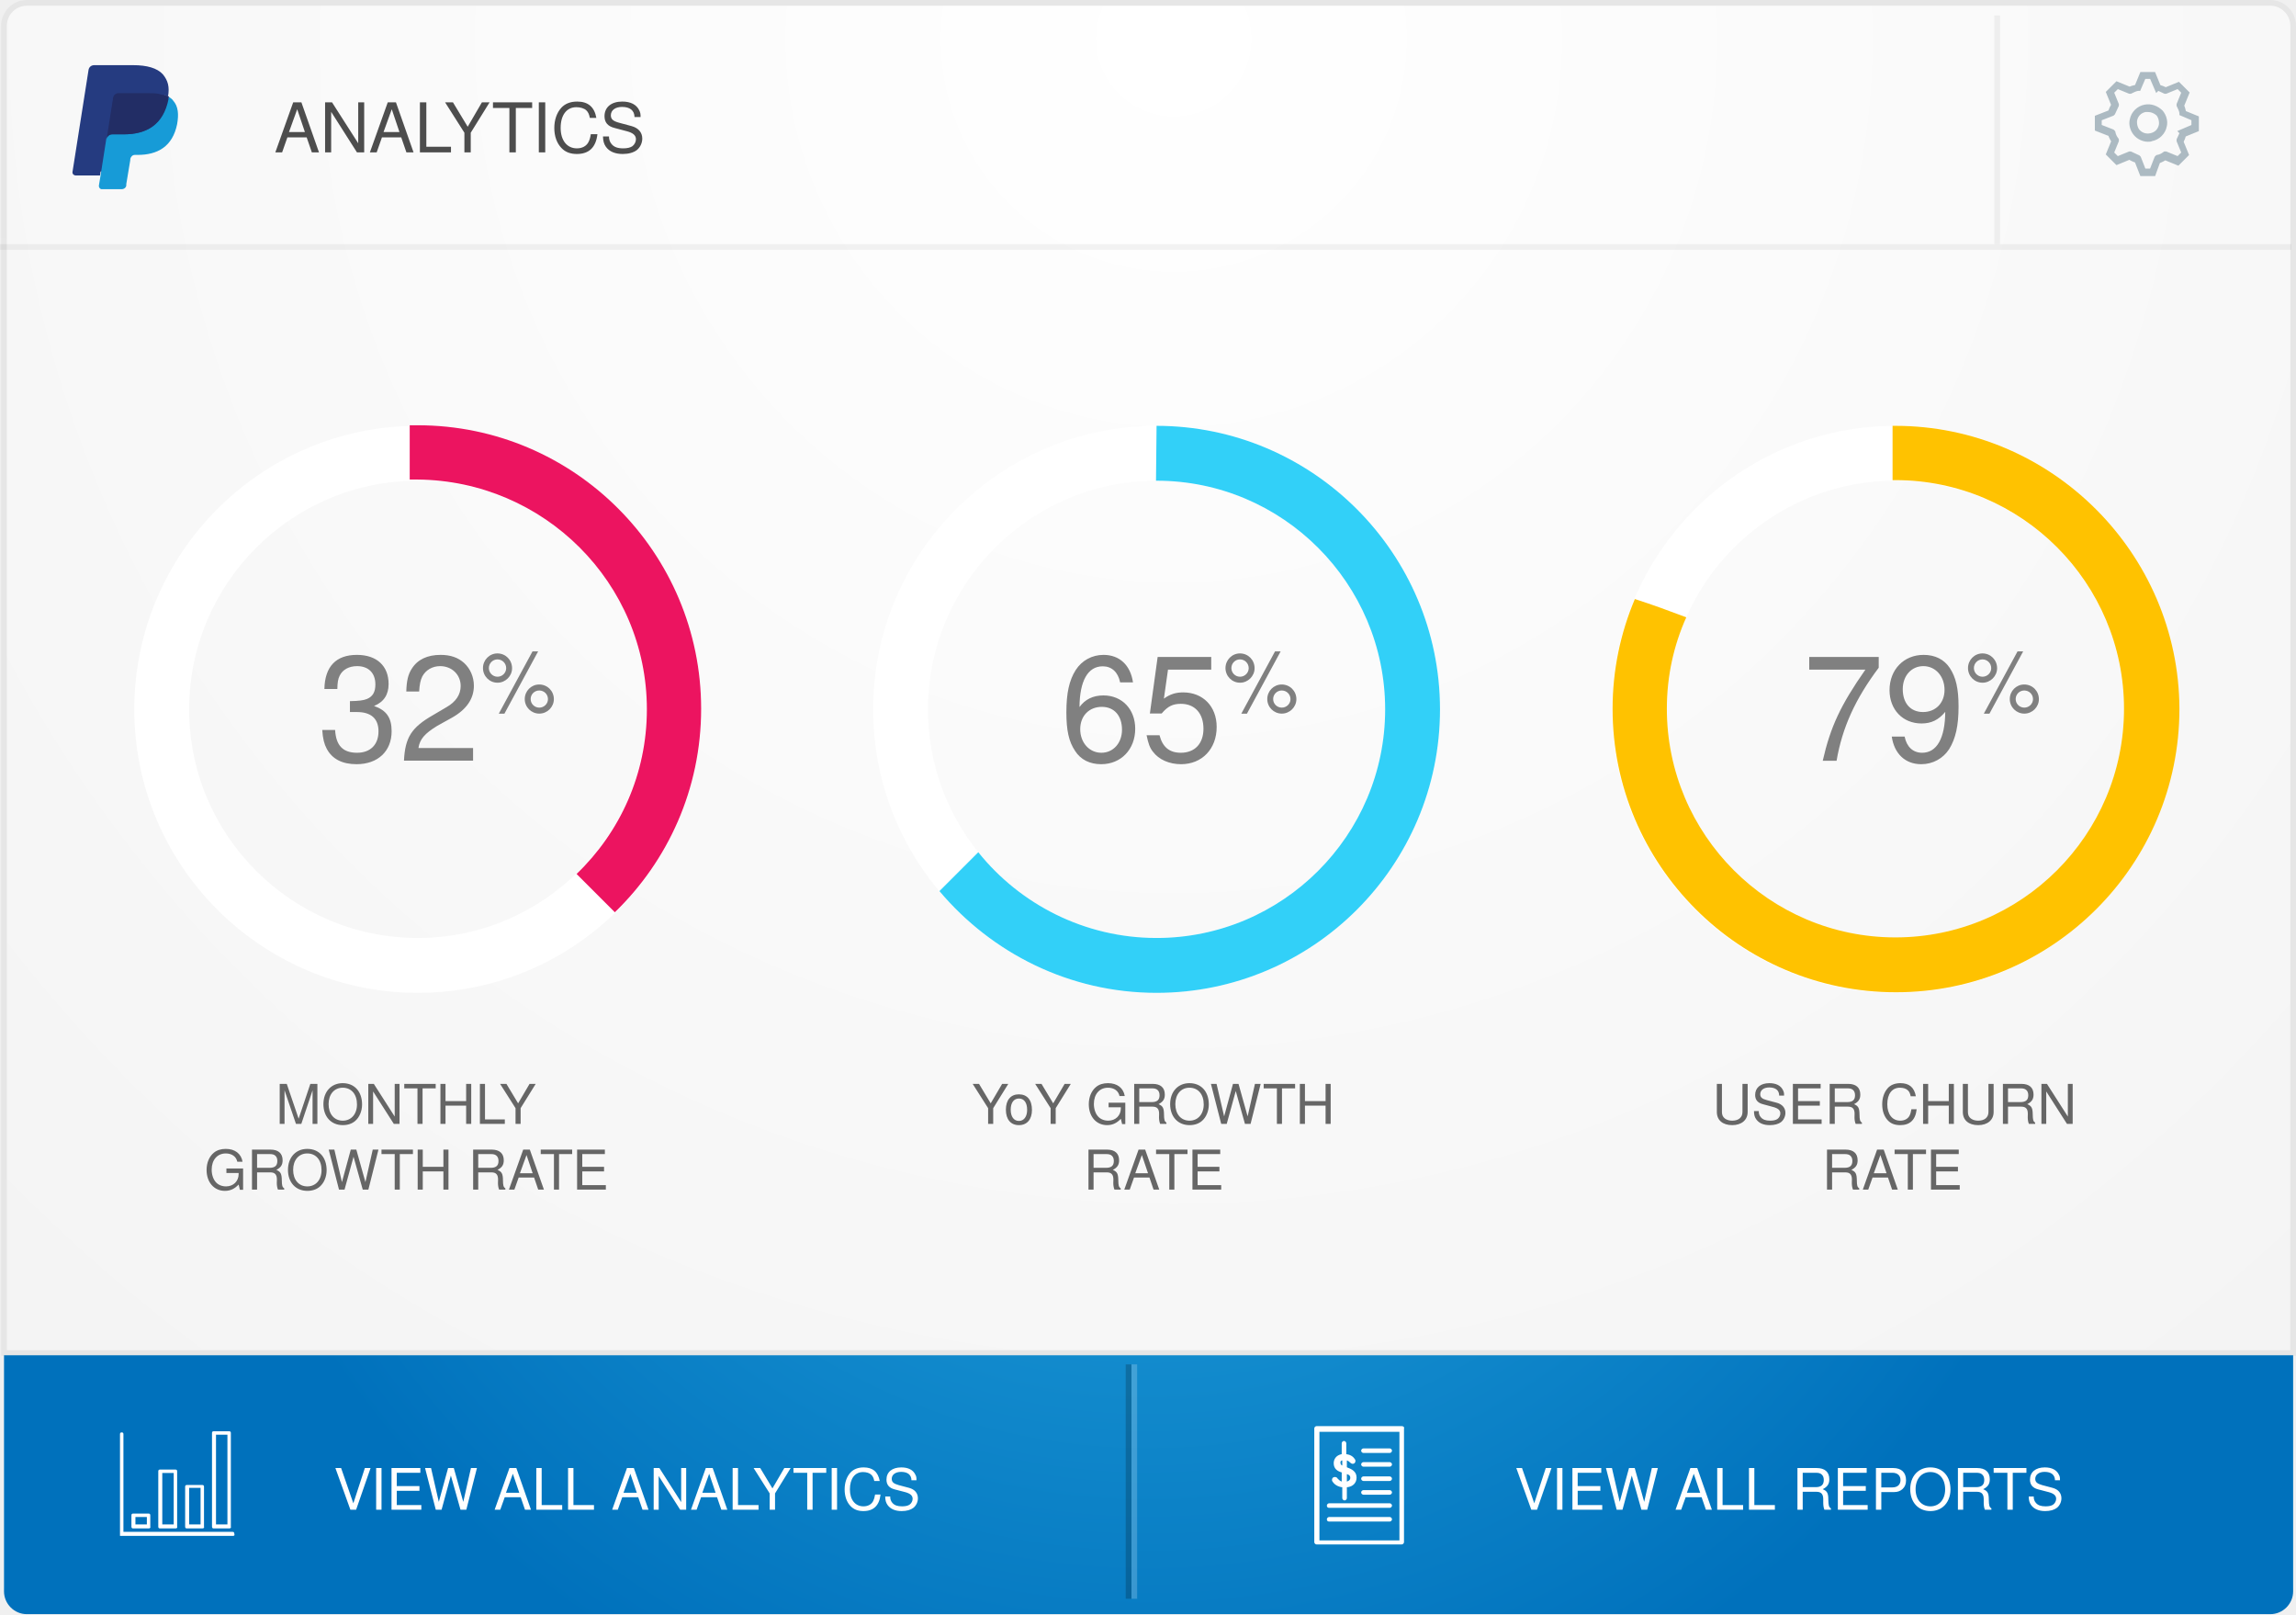
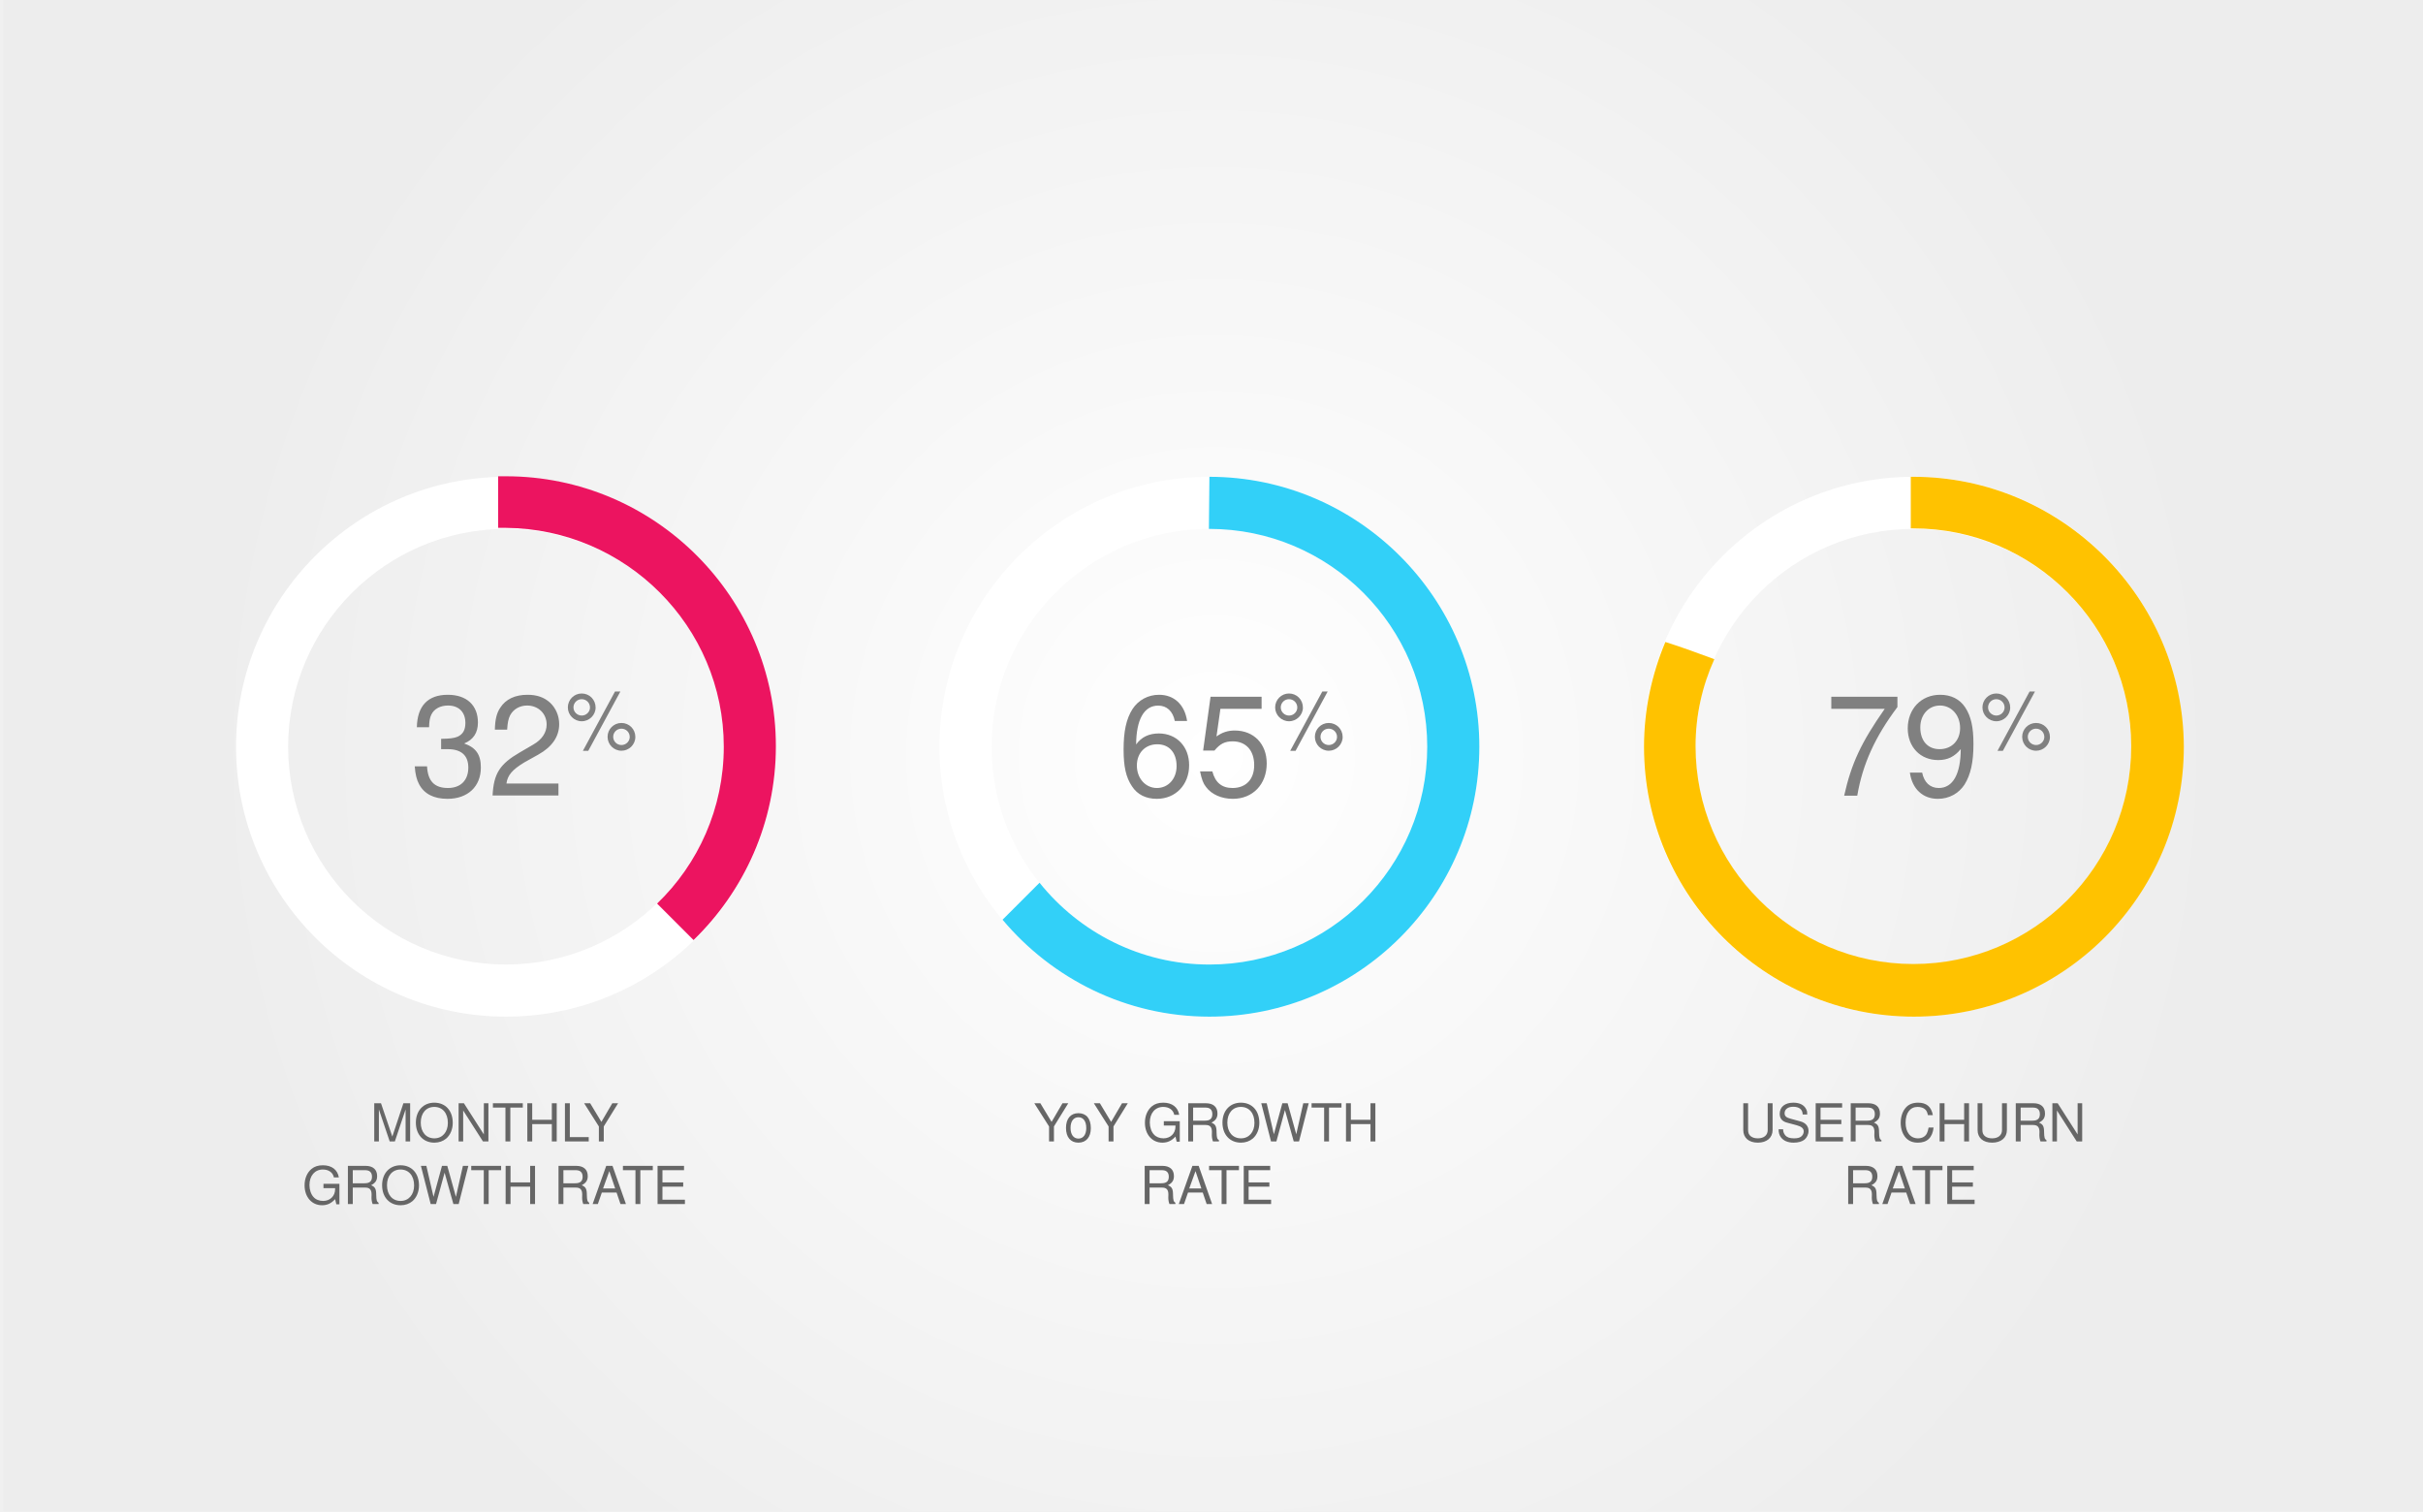
- <svg xmlns="http://www.w3.org/2000/svg" version="1.1" id="Layer_1" x="0px" y="0px" viewBox="439 258.3 401.8 282.4" enable-background="new 439 258.3 401.8 282.4" xml:space="preserve">
-   <g id="XMLID_2439_">
-     <path id="XMLID_2854_" fill="#FFFFFF" d="M835.3,540.7H444.7c-2.8,0-5-2.2-5-5V263.6c0-2.8,2.2-5,5-5h390.6c2.8,0,5,2.2,5,5v272.1   C840.3,538.5,838.1,540.7,835.3,540.7z" />
-     <radialGradient id="XMLID_2_" cx="644.408" cy="534.918" r="353.321" gradientTransform="matrix(1 0 0 -1 0 800)" gradientUnits="userSpaceOnUse">
+ <svg xmlns="http://www.w3.org/2000/svg" version="1.1" id="Layer_1" x="0px" y="0px" viewBox="0 0 465 290" enable-background="new 0 0 465 290" xml:space="preserve">
+   <g id="XMLID_2479_">
+     <radialGradient id="SVGID_1_" cx="233.1" cy="145" r="193.754" gradientTransform="matrix(1 0 0 -1 0 290)" gradientUnits="userSpaceOnUse">
      <stop offset="0" style="stop-color:#FFFFFF" />
-       <stop offset="1" style="stop-color:#F2F2F2" />
+       <stop offset="1" style="stop-color:#EDEDED" />
    </radialGradient>
-     <path id="XMLID_2835_" fill="url(#XMLID_2_)" stroke="#E6E6E6" stroke-miterlimit="10" d="M840.3,495V262.8c0-2.2-1.8-4-4-4H443.7   c-2.2,0-4,1.8-4,4V495H840.3z" />
-     <g id="XMLID_2832_" opacity="5.000000e-02">
-       <line id="XMLID_2834_" fill="none" stroke="#FFFFFF" stroke-miterlimit="10" x1="439" y1="300.5" x2="840" y2="300.5" />
-       <line id="XMLID_2833_" fill="none" stroke="#000000" stroke-miterlimit="10" x1="439" y1="301.5" x2="840" y2="301.5" />
-     </g>
-     <g id="XMLID_2825_">
-       <text transform="matrix(1 0 0 1 486.9805 284.9584)" fill="#4D4D4D" font-family="'Helvetica'" font-size="12">ANALYTICS</text>
-     </g>
-     <g id="XMLID_2822_" opacity="5.000000e-02">
-       <line id="XMLID_2824_" fill="none" stroke="#FFFFFF" stroke-miterlimit="10" x1="789.5" y1="261" x2="789.5" y2="300" />
-       <line id="XMLID_2823_" fill="none" stroke="#000000" stroke-miterlimit="10" x1="788.5" y1="261" x2="788.5" y2="301" />
-     </g>
-     <g id="XMLID_2816_" opacity="0.5">
-       <path id="XMLID_2817_" fill="#5F7C8B" stroke="#5F7C8B" stroke-miterlimit="10" d="M815.8,288.6h-1.9l-0.9-2.3    c-0.4-0.1-0.9-0.3-1.3-0.6l-2.2,0.9l-1.4-1.4l0.9-2.2c-0.2-0.4-0.5-0.8-0.6-1.3l-2.3-0.9v-1.9l2.3-0.9c0.1-0.4,0.3-0.9,0.6-1.3    l-0.9-2.2l1.4-1.4l2.2,0.9c0.4-0.2,0.8-0.3,1.3-0.4l0.9-2.2h1.9l0.9,2.2c0.4,0.1,0.9,0.3,1.3,0.5l2.2-0.9l1.4,1.4l-0.9,2.2    c0.2,0.4,0.3,0.8,0.4,1.3l2.2,0.9v1.9l-2.2,0.9c-0.1,0.4-0.3,0.9-0.5,1.3l0.9,2.2l-1.4,1.4l-2.2-0.9c-0.4,0.2-0.8,0.5-1.3,0.6    L815.8,288.6z M814.1,288.3h1.5l0.9-2.3l0.1-0.1c0.5-0.1,0.9-0.3,1.3-0.6h0.1l2.2,0.9l1.1-1.1l-0.9-2.2v-0.1    c0.2-0.4,0.4-0.9,0.6-1.3l-0.1-0.1l2.1-0.9V279l-2.1-0.9V278c-0.1-0.5-0.3-0.9-0.5-1.3v-0.1l0.9-2.2l-1.1-1.1l-2.2,0.9h-0.1    c-0.4-0.2-0.9-0.4-1.3-0.6l-0.1,0.1l-0.9-2.1h-1.5l-0.9,2.1h-0.1c-0.5,0.1-0.9,0.3-1.3,0.5h-0.1l-2.2-0.9l-1.1,1.1l0.9,2.2v0.1    c-0.2,0.4-0.4,0.9-0.6,1.3l-0.1,0.1l-2.3,0.9v1.5l2.3,0.9l0.1,0.1c0.1,0.5,0.3,0.9,0.6,1.3v0.1l-0.9,2.2l1.1,1.1l2.2-0.9h0.1    c0.4,0.2,0.9,0.4,1.3,0.6l0.1,0.1L814.1,288.3z M814.9,282.6c-0.8,0-1.6-0.4-2.1-1s-0.8-1.5-0.6-2.3c0.2-1.1,1.1-2,2.2-2.2    c1-0.2,2,0.2,2.7,0.9c0.5,0.6,0.8,1.5,0.6,2.3c-0.2,1.1-1.1,2-2.2,2.2C815.3,282.6,815.1,282.6,814.9,282.6z M814.9,277.4    c-0.2,0-0.3,0-0.5,0c-1,0.2-1.7,0.9-1.9,1.9c-0.1,0.7,0.1,1.5,0.5,2c0.6,0.7,1.5,1,2.4,0.8c1-0.2,1.7-0.9,1.9-1.9    c0.1-0.7-0.1-1.5-0.5-2C816.3,277.7,815.6,277.4,814.9,277.4z" />
-     </g>
-     <g id="XMLID_2881_">
-       <path id="XMLID_2880_" fill="#253B80" d="M457.1,290.7l0.4-2.4h-0.8h-4l2.8-17.7c0-0.1,0-0.1,0.1-0.1l0.1-0.1h6.8    c2.2,0,3.8,0.5,4.6,1.4c0.4,0.4,0.6,0.9,0.7,1.4s0.1,1.1,0,1.9v0.1v0.5l0.4,0.2c0.3,0.2,0.6,0.4,0.8,0.6c0.3,0.4,0.5,0.8,0.6,1.4    s0.1,1.3-0.1,2c-0.2,0.9-0.5,1.7-0.8,2.3c-0.3,0.6-0.8,1.1-1.3,1.4c-0.5,0.4-1.1,0.6-1.8,0.8c-0.7,0.2-1.4,0.3-2.2,0.3h-0.5    c-0.4,0-0.7,0.1-1,0.4c-0.3,0.2-0.5,0.6-0.5,1v0.2l-0.7,4.2v0.2v0.1c0,0,0,0-0.1,0L457.1,290.7L457.1,290.7z" />
-       <path id="XMLID_2879_" fill="#179BD7" d="M468.5,275.2L468.5,275.2L468.5,275.2c0,0.1,0,0.3-0.1,0.4c-0.9,4.6-3.9,6.2-7.8,6.2h-2    c-0.5,0-0.9,0.3-1,0.8l0,0l0,0l-1,6.4l-0.3,1.8c0,0.3,0.2,0.6,0.5,0.6h3.5c0.4,0,0.8-0.3,0.8-0.7v-0.2l0.7-4.2v-0.2    c0.1-0.4,0.4-0.7,0.8-0.7h0.5c3.4,0,6.1-1.4,6.9-5.4c0.3-1.7,0.2-3.1-0.7-4.1C469.2,275.7,468.8,275.4,468.5,275.2z" />
-       <path id="XMLID_2878_" fill="#222D65" d="M467.5,274.9c-0.1,0-0.3-0.1-0.4-0.1s-0.3-0.1-0.4-0.1c-0.5-0.1-1.1-0.1-1.7-0.1h-5.3    c-0.1,0-0.3,0-0.4,0.1c-0.2,0.1-0.4,0.3-0.5,0.6l-1.1,7.1v0.2c0.1-0.5,0.5-0.8,1-0.8h2c3.9,0,6.9-1.6,7.8-6.2c0-0.1,0-0.3,0.1-0.4    c-0.2-0.1-0.5-0.2-0.7-0.3C467.7,274.9,467.6,274.9,467.5,274.9z" />
-       <path id="XMLID_2877_" fill="#253B80" d="M458.8,275.2c0-0.3,0.2-0.5,0.5-0.6c0.1-0.1,0.2-0.1,0.4-0.1h5.3c0.6,0,1.2,0,1.7,0.1    c0.2,0,0.3,0.1,0.4,0.1s0.3,0.1,0.4,0.1s0.1,0,0.2,0.1c0.3,0.1,0.5,0.2,0.7,0.3c0.3-1.7,0-2.8-0.9-3.9c-1-1.1-2.8-1.6-5.2-1.6    h-6.8c-0.5,0-0.9,0.3-1,0.8l-2.8,17.8c-0.1,0.4,0.2,0.7,0.6,0.7h4.2l1-6.6L458.8,275.2z" />
-     </g>
-     <g id="XMLID_2711_">
-       <text transform="matrix(1 0 0 1 487.2305 454.9242)" fill="#666666" font-family="'Helvetica'" font-size="9.612">MONTHLY</text>
-       <text transform="matrix(1 0 0 1 474.7305 466.4242)" fill="#666666" font-family="'Helvetica'" font-size="9.612">GROWTH RATE</text>
-       <text transform="matrix(1 0 0 1 609.0928 454.9242)" fill="#666666" font-family="'Helvetica'" font-size="9.612">YoY GROWTH</text>
-       <text transform="matrix(1 0 0 1 628.5928 466.4242)" fill="#666666" font-family="'Helvetica'" font-size="9.612">RATE</text>
-       <text transform="matrix(1 0 0 1 738.6357 454.9242)" fill="#666666" font-family="'Helvetica'" font-size="9.612">USER CHURN</text>
-       <text transform="matrix(1 0 0 1 757.8357 466.4242)" fill="#666666" font-family="'Helvetica'" font-size="9.612">RATE</text>
-       <path id="XMLID_2705_" fill="#FFFFFF" d="M512.1,432c-27.3,0-49.6-22.2-49.6-49.6c0-27.3,22.2-49.6,49.6-49.6    c27.4,0,49.6,22.2,49.6,49.6C561.7,409.8,539.5,432,512.1,432z M512.1,342.4c-22.1,0-40,18-40,40c0,22.1,18,40,40,40s40-18,40-40    C552.2,360.3,534.2,342.4,512.1,342.4z" />
-       <path id="XMLID_2702_" fill="#FFFFFF" d="M641.4,432c-27.3,0-49.6-22.2-49.6-49.6c0-27.3,22.2-49.6,49.6-49.6    c27.3,0,49.6,22.2,49.6,49.6S668.7,432,641.4,432z M641.4,342.4c-22.1,0-40,18-40,40c0,22.1,18,40,40,40c22.1,0,40-18,40-40    C681.4,360.3,663.5,342.4,641.4,342.4z" />
-       <path id="XMLID_2649_" fill="#FFFFFF" d="M770.7,432c-27.3,0-49.6-22.2-49.6-49.6c0-27.3,22.2-49.6,49.6-49.6s49.6,22.2,49.6,49.6    S798,432,770.7,432z M770.7,342.4c-22.1,0-40,18-40,40c0,22.1,18,40,40,40s40-18,40-40C810.7,360.3,792.8,342.4,770.7,342.4z" />
-       <path id="XMLID_2647_" fill="#EC1460" d="M552.2,382.4c0,11.3-4.7,21.5-12.3,28.8l6.7,6.7c9.3-9,15.1-21.6,15.1-35.6    c0-27.3-22.2-49.6-49.6-49.6c-0.5,0-0.9,0-1.4,0v9.5c0.5,0,0.9,0,1.4,0C534.2,342.4,552.2,360.3,552.2,382.4z" />
-       <path id="XMLID_2646_" fill="#32D0F8" d="M641.4,332.8C641.4,332.8,641.3,332.8,641.4,332.8l-0.1,9.6h0.1c22.1,0,40,18,40,40    c0,22.1-18,40-40,40c-12.6,0-23.9-5.9-31.2-15l-6.8,6.8c9.1,10.8,22.7,17.8,38,17.8c27.3,0,49.6-22.2,49.6-49.6    C691,355.1,668.7,332.8,641.4,332.8z" />
-       <path id="XMLID_2645_" fill="#FFC200" d="M770.7,332.8c-0.2,0-0.3,0-0.5,0v9.5c0.2,0,0.3,0,0.5,0c22.1,0,40,18,40,40    c0,22.1-18,40-40,40c-22.1,0-40-18-40-40c0-5.7,1.2-11.1,3.4-16c-2.9-1.1-5.9-2.2-9-3.2c-2.5,5.9-3.9,12.4-3.9,19.2    c0,27.3,22.2,49.6,49.6,49.6c27.3,0,49.6-22.2,49.6-49.6C820.3,355.1,798,332.8,770.7,332.8z" />
-       <text transform="matrix(1 0 0 1 494.5664 391.4027)" fill="#808080" font-family="'Helvetica'" font-size="25.637">32</text>
-       <text transform="matrix(1 0 0 1 523.0821 382.8654)" fill="#808080" font-family="'Helvetica'" font-size="14.946">%</text>
-       <text transform="matrix(1 0 0 1 624.5068 391.4027)" fill="#808080" font-family="'Helvetica'" font-size="25.637">65</text>
-       <text transform="matrix(1 0 0 1 653.0225 382.8654)" fill="#808080" font-family="'Helvetica'" font-size="14.946">%</text>
-       <text transform="matrix(1 0 0 1 754.4463 391.4027)" fill="#808080" font-family="'Helvetica'" font-size="25.637">79</text>
-       <text transform="matrix(1 0 0 1 782.9622 382.8654)" fill="#808080" font-family="'Helvetica'" font-size="14.946">%</text>
-     </g>
-     <radialGradient id="XMLID_3_" cx="640" cy="400.312" r="173.22" gradientTransform="matrix(1 0 0 -1 0 800)" gradientUnits="userSpaceOnUse">
-       <stop offset="0" style="stop-color:#29ABE2" />
-       <stop offset="1" style="stop-color:#0071BC" />
-     </radialGradient>
-     <path id="XMLID_2752_" fill="url(#XMLID_3_)" d="M439.7,495.4v41.3c0,2.2,1.8,4,4,4h392.6c2.2,0,4-1.8,4-4v-41.3L439.7,495.4   L439.7,495.4z" />
+     <rect x="0.6" fill="url(#SVGID_1_)" width="465" height="290" />
  </g>
-   <g id="XMLID_2482_">
-     <text transform="matrix(1 0 0 1 497.3975 522.4301)" fill="#FFFFFF" font-family="'Helvetica'" font-size="10">VIEW ALL ANALYTICS</text>
-   </g>
-   <g id="XMLID_2484_">
-     <path id="XMLID_2737_" fill="#FFFFFF" d="M479.8,527H460v-17.8c0-0.2,0.1-0.3,0.3-0.3s0.3,0.1,0.3,0.3v17.1h19.1   c0.2,0,0.3,0.1,0.3,0.3C480.1,526.9,480,527,479.8,527z" />
-     <path id="XMLID_2716_" fill="#FFFFFF" d="M465,525.7h-2.7c-0.2,0-0.3-0.1-0.3-0.3v-2c0-0.2,0.1-0.3,0.3-0.3h2.7   c0.2,0,0.3,0.1,0.3,0.3v2C465.4,525.6,465.2,525.7,465,525.7z M462.7,525h2v-1.3h-2V525z" />
-     <path id="XMLID_2603_" fill="#FFFFFF" d="M469.7,525.7H467c-0.2,0-0.3-0.1-0.3-0.3v-9.7c0-0.2,0.1-0.3,0.3-0.3h2.7   c0.2,0,0.3,0.1,0.3,0.3v9.7C470.1,525.6,469.9,525.7,469.7,525.7z M467.4,525h2v-9h-2V525z" />
-     <path id="XMLID_2497_" fill="#FFFFFF" d="M474.4,525.7h-2.7c-0.2,0-0.3-0.1-0.3-0.3v-7c0-0.2,0.1-0.3,0.3-0.3h2.7   c0.2,0,0.3,0.1,0.3,0.3v7C474.8,525.6,474.6,525.7,474.4,525.7z M472.1,525h2v-6.4h-2V525z" />
-     <path id="XMLID_2491_" fill="#FFFFFF" d="M479.1,525.7h-2.7c-0.2,0-0.3-0.1-0.3-0.3V509c0-0.2,0.1-0.3,0.3-0.3h2.7   c0.2,0,0.3,0.1,0.3,0.3v16.4C479.5,525.6,479.3,525.7,479.1,525.7z M476.8,525h2v-15.7h-2V525z" />
-   </g>
-   <g id="XMLID_2760_">
-     <text transform="matrix(1 0 0 1 704.0566 522.4301)" fill="#FFFFFF" font-family="'Helvetica'" font-size="10">VIEW ALL REPORTS</text>
-   </g>
-   <g id="XMLID_2741_" opacity="0.2">
-     <line id="XMLID_2743_" fill="none" stroke="#FFFFFF" stroke-miterlimit="10" x1="637.5" y1="497" x2="637.5" y2="538" />
-     <line id="XMLID_2742_" fill="none" stroke="#000000" stroke-miterlimit="10" x1="636.5" y1="497" x2="636.5" y2="538" />
-   </g>
-   <g id="XMLID_2154_">
-     <path id="XMLID_2509_" fill="#FFFFFF" d="M673.9,518.5v1.9c0,0.2,0.2,0.4,0.4,0.4s0.4-0.2,0.4-0.4v-1.9c1.1-0.1,1.7-0.8,1.7-1.7   c0-1.1-0.9-1.5-1.7-1.8v-1.2c0.3,0.1,0.5,0.3,0.6,0.4c0.1,0.1,0.3,0.2,0.4,0.2c0.3,0,0.5-0.2,0.5-0.5c0-0.1,0-0.2-0.1-0.3   c-0.3-0.5-0.8-0.8-1.5-0.9v-1.9c0-0.2-0.2-0.4-0.4-0.4s-0.4,0.2-0.4,0.4v1.9c-1,0.2-1.4,0.9-1.4,1.6c0,1,0.7,1.4,1.4,1.6v1.6   c-0.3-0.1-0.5-0.3-0.7-0.5c-0.1-0.2-0.3-0.3-0.5-0.3c-0.3,0-0.5,0.2-0.5,0.5c0,0.1,0,0.2,0.1,0.3   C672.5,518,673.1,518.4,673.9,518.5z M675.3,516.8c0,0.2,0,0.5-0.6,0.7v-1.3C675.1,516.3,675.3,516.5,675.3,516.8z M673.9,513.8   v0.9c-0.2-0.1-0.3-0.2-0.3-0.4C673.5,514,673.7,513.8,673.9,513.8z" />
-     <path id="XMLID_2505_" fill="#FFFFFF" d="M684.3,507.8h-14.9c-0.2,0-0.4,0.2-0.4,0.4v19.9c0,0.2,0.2,0.4,0.4,0.4h14.9   c0.2,0,0.4-0.2,0.4-0.4v-19.9C684.8,508,684.6,507.8,684.3,507.8z M683.9,527.8h-14v-19h14V527.8L683.9,527.8z" />
-     <path id="XMLID_2504_" fill="#FFFFFF" d="M677.6,512.5h4.6c0.2,0,0.4-0.2,0.4-0.4s-0.2-0.4-0.4-0.4h-4.6c-0.2,0-0.4,0.2-0.4,0.4   C677.2,512.3,677.4,512.5,677.6,512.5z" />
-     <path id="XMLID_2503_" fill="#FFFFFF" d="M677.6,514.9h4.6c0.2,0,0.4-0.2,0.4-0.4s-0.2-0.4-0.4-0.4h-4.6c-0.2,0-0.4,0.2-0.4,0.4   C677.2,514.7,677.4,514.9,677.6,514.9z" />
-     <path id="XMLID_2502_" fill="#FFFFFF" d="M677.6,517.4h4.6c0.2,0,0.4-0.2,0.4-0.4s-0.2-0.4-0.4-0.4h-4.6c-0.2,0-0.4,0.2-0.4,0.4   C677.2,517.2,677.4,517.4,677.6,517.4z" />
-     <path id="XMLID_2501_" fill="#FFFFFF" d="M677.6,519.8h4.6c0.2,0,0.4-0.2,0.4-0.4s-0.2-0.4-0.4-0.4h-4.6c-0.2,0-0.4,0.2-0.4,0.4   S677.4,519.8,677.6,519.8z" />
-     <path id="XMLID_2157_" fill="#FFFFFF" d="M671.6,522.1h10.6c0.2,0,0.4-0.2,0.4-0.4s-0.2-0.4-0.4-0.4h-10.6c-0.2,0-0.4,0.2-0.4,0.4   S671.3,522.1,671.6,522.1z" />
-     <path id="XMLID_2156_" fill="#FFFFFF" d="M671.6,524.5h10.6c0.2,0,0.4-0.2,0.4-0.4s-0.2-0.4-0.4-0.4h-10.6c-0.2,0-0.4,0.2-0.4,0.4   S671.3,524.5,671.6,524.5z" />
+   <g id="XMLID_2711_">
+     <text transform="matrix(1 0 0 1 71.0714 219.0461)" fill="#666666" font-family="'Helvetica'" font-size="10.041">MONTHLY</text>
+     <text transform="matrix(1 0 0 1 58.0142 231.0597)" fill="#666666" font-family="'Helvetica'" font-size="10.041">GROWTH RATE</text>
+     <text transform="matrix(1 0 0 1 198.3722 219.0461)" fill="#666666" font-family="'Helvetica'" font-size="10.041">YoY GROWTH</text>
+     <text transform="matrix(1 0 0 1 218.7422 231.0597)" fill="#666666" font-family="'Helvetica'" font-size="10.041">RATE</text>
+     <text transform="matrix(1 0 0 1 333.6954 219.0461)" fill="#666666" font-family="'Helvetica'" font-size="10.041">USER CHURN</text>
+     <text transform="matrix(1 0 0 1 353.752 231.0597)" fill="#666666" font-family="'Helvetica'" font-size="10.041">RATE</text>
+     <path id="XMLID_2705_" fill="#FFFFFF" d="M97.1,195.1c-28.5,0-51.8-23.2-51.8-51.8c0-28.5,23.2-51.8,51.8-51.8s51.8,23.2,51.8,51.8   S125.7,195.1,97.1,195.1z M97.1,101.5c-23.1,0-41.8,18.8-41.8,41.8c0,23.1,18.8,41.8,41.8,41.8s41.8-18.8,41.8-41.8   C138.9,120.2,120.1,101.5,97.1,101.5z" />
+     <path id="XMLID_2702_" fill="#FFFFFF" d="M232.1,195.1c-28.5,0-51.8-23.2-51.8-51.8c0-28.5,23.2-51.8,51.8-51.8   c28.5,0,51.8,23.2,51.8,51.8S260.6,195.1,232.1,195.1z M232.1,101.5c-23.1,0-41.8,18.8-41.8,41.8c0,23.1,18.8,41.8,41.8,41.8   c23.1,0,41.8-18.8,41.8-41.8C273.9,120.2,255.2,101.5,232.1,101.5z" />
+     <path id="XMLID_2649_" fill="#FFFFFF" d="M367.2,195.1c-28.5,0-51.8-23.2-51.8-51.8c0-28.5,23.2-51.8,51.8-51.8   s51.8,23.2,51.8,51.8S395.7,195.1,367.2,195.1z M367.2,101.5c-23.1,0-41.8,18.8-41.8,41.8c0,23.1,18.8,41.8,41.8,41.8   s41.8-18.8,41.8-41.8C409,120.2,390.3,101.5,367.2,101.5z" />
+     <path id="XMLID_2647_" fill="#EC1460" d="M138.9,143.3c0,11.8-4.9,22.5-12.8,30.1l7,7c9.7-9.4,15.8-22.6,15.8-37.2   c0-28.5-23.2-51.8-51.8-51.8c-0.5,0-0.9,0-1.5,0v9.9c0.5,0,0.9,0,1.5,0C120.1,101.5,138.9,120.2,138.9,143.3z" />
+     <path id="XMLID_2646_" fill="#32D0F8" d="M232.1,91.5C232.1,91.5,232,91.5,232.1,91.5l-0.1,10h0.1c23.1,0,41.8,18.8,41.8,41.8   c0,23.1-18.8,41.8-41.8,41.8c-13.2,0-25-6.2-32.6-15.7l-7.1,7.1c9.5,11.3,23.7,18.6,39.7,18.6c28.5,0,51.8-23.2,51.8-51.8   C283.9,114.8,260.6,91.5,232.1,91.5z" />
+     <path id="XMLID_2645_" fill="#FFC200" d="M367.2,91.5c-0.2,0-0.3,0-0.5,0v9.9c0.2,0,0.3,0,0.5,0c23.1,0,41.8,18.8,41.8,41.8   c0,23.1-18.8,41.8-41.8,41.8c-23.1,0-41.8-18.8-41.8-41.8c0-6,1.3-11.6,3.6-16.7c-3-1.1-6.2-2.3-9.4-3.3c-2.6,6.2-4.1,13-4.1,20.1   c0,28.5,23.2,51.8,51.8,51.8c28.5,0,51.8-23.2,51.8-51.8C419,114.8,395.7,91.5,367.2,91.5z" />
+     <text transform="matrix(1 0 0 1 78.7349 152.69)" fill="#808080" font-family="'Helvetica'" font-size="26.781">32</text>
+     <text transform="matrix(1 0 0 1 108.5225 143.7716)" fill="#808080" font-family="'Helvetica'" font-size="15.613">%</text>
+     <text transform="matrix(1 0 0 1 214.4737 152.69)" fill="#808080" font-family="'Helvetica'" font-size="26.781">65</text>
+     <text transform="matrix(1 0 0 1 244.2618 143.7716)" fill="#808080" font-family="'Helvetica'" font-size="15.613">%</text>
+     <text transform="matrix(1 0 0 1 350.2119 152.69)" fill="#808080" font-family="'Helvetica'" font-size="26.781">79</text>
+     <text transform="matrix(1 0 0 1 380.0001 143.7716)" fill="#808080" font-family="'Helvetica'" font-size="15.613">%</text>
  </g>
</svg>
